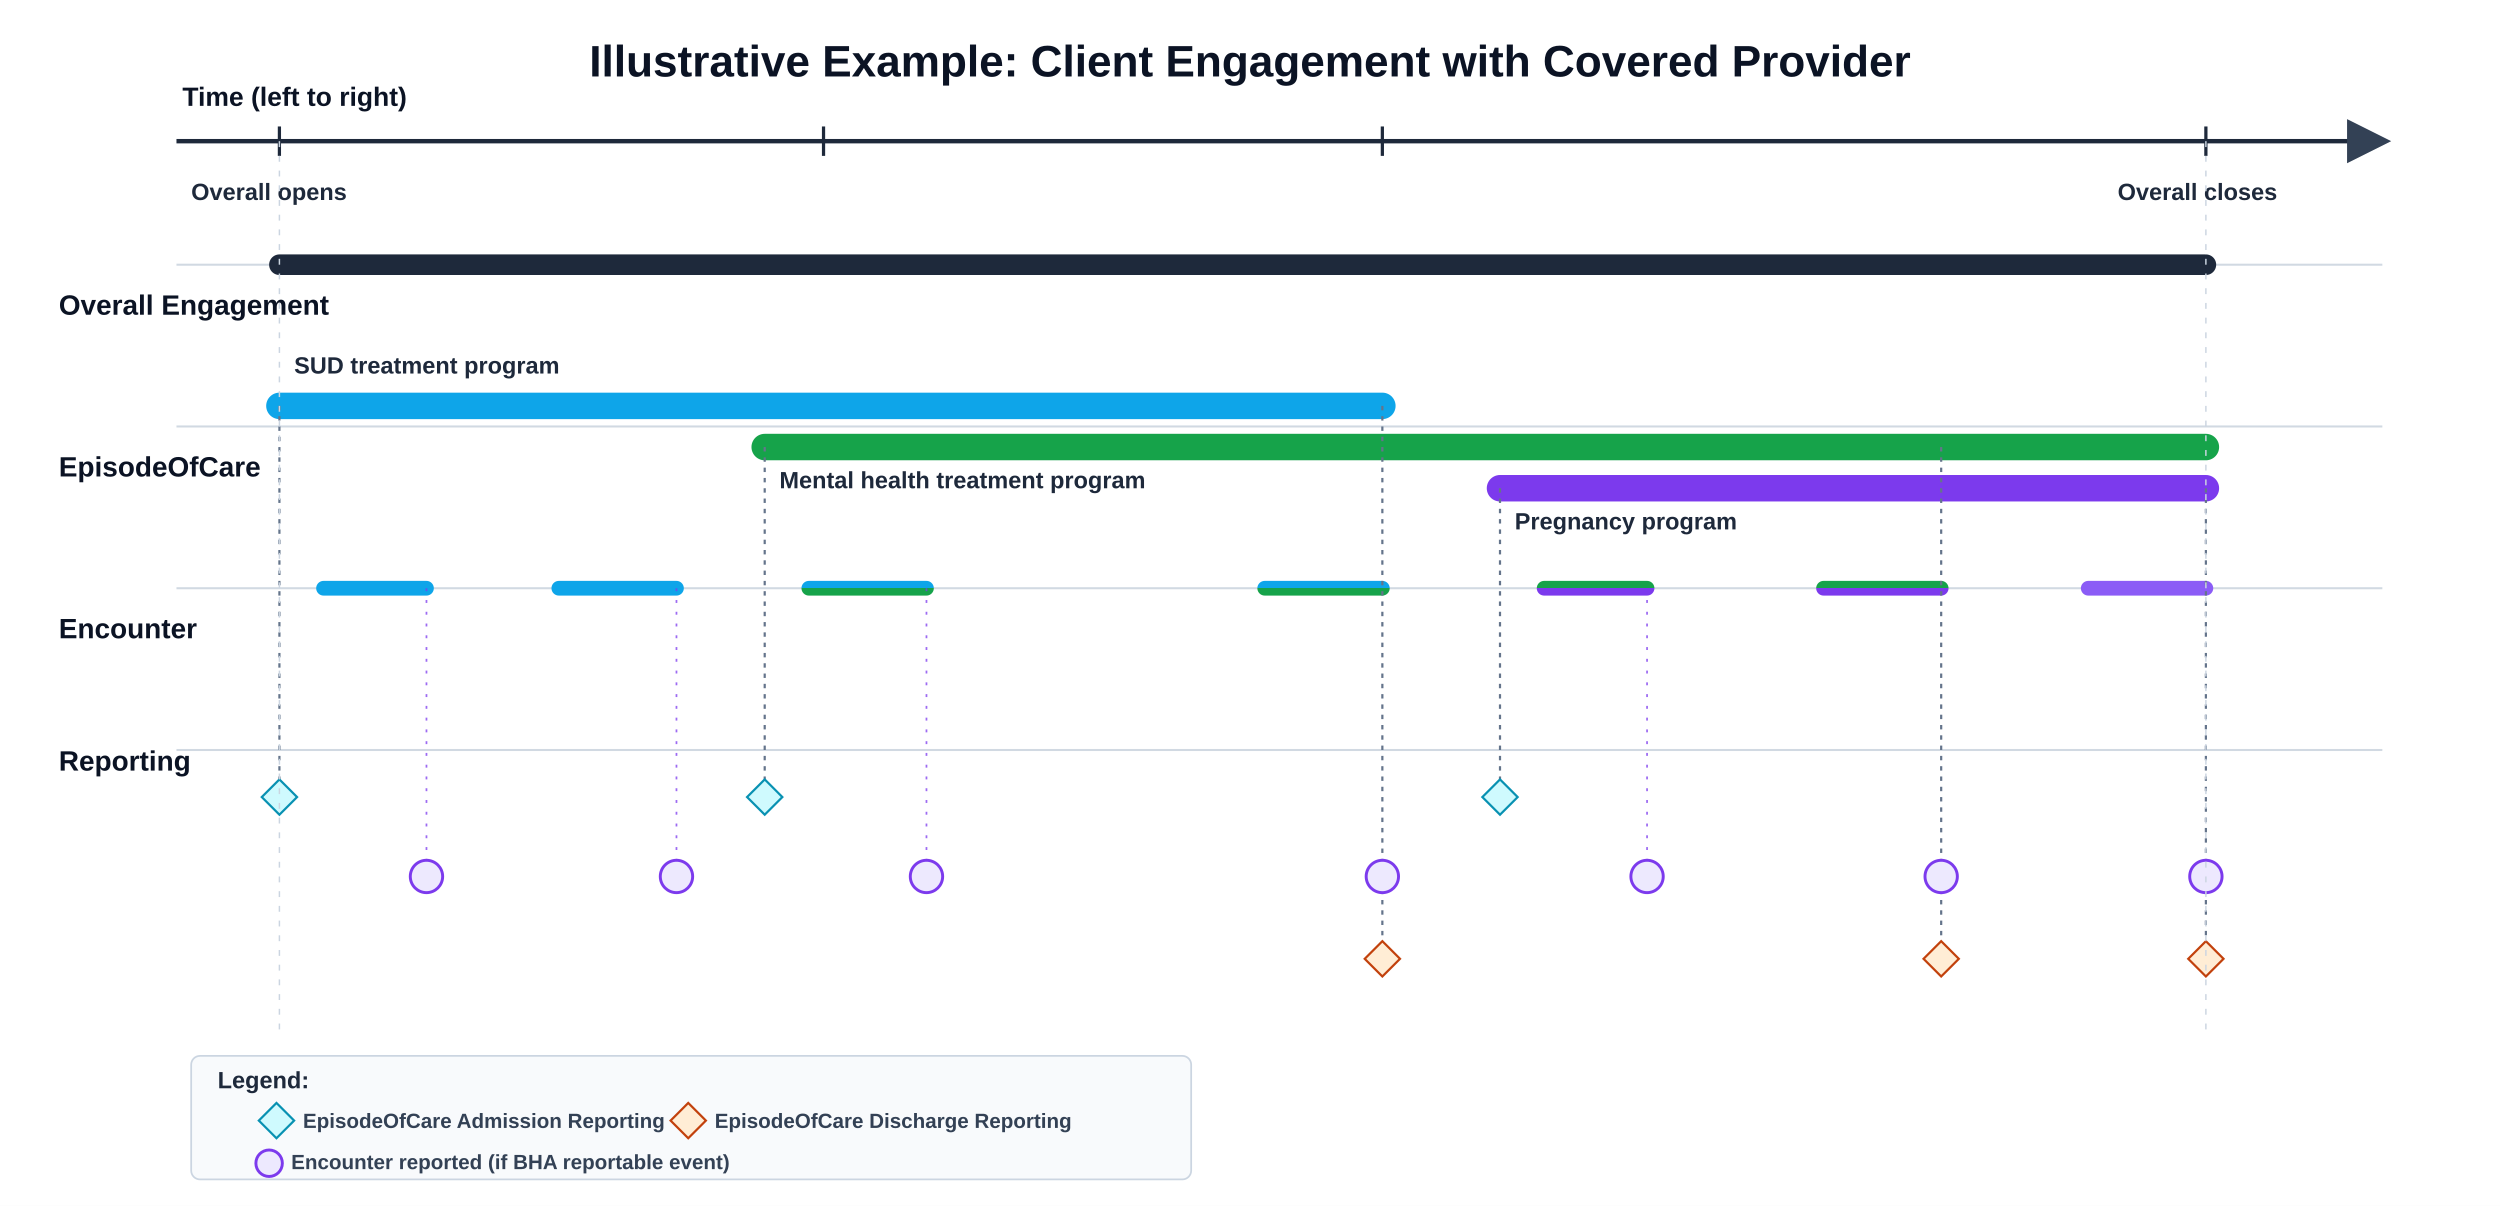
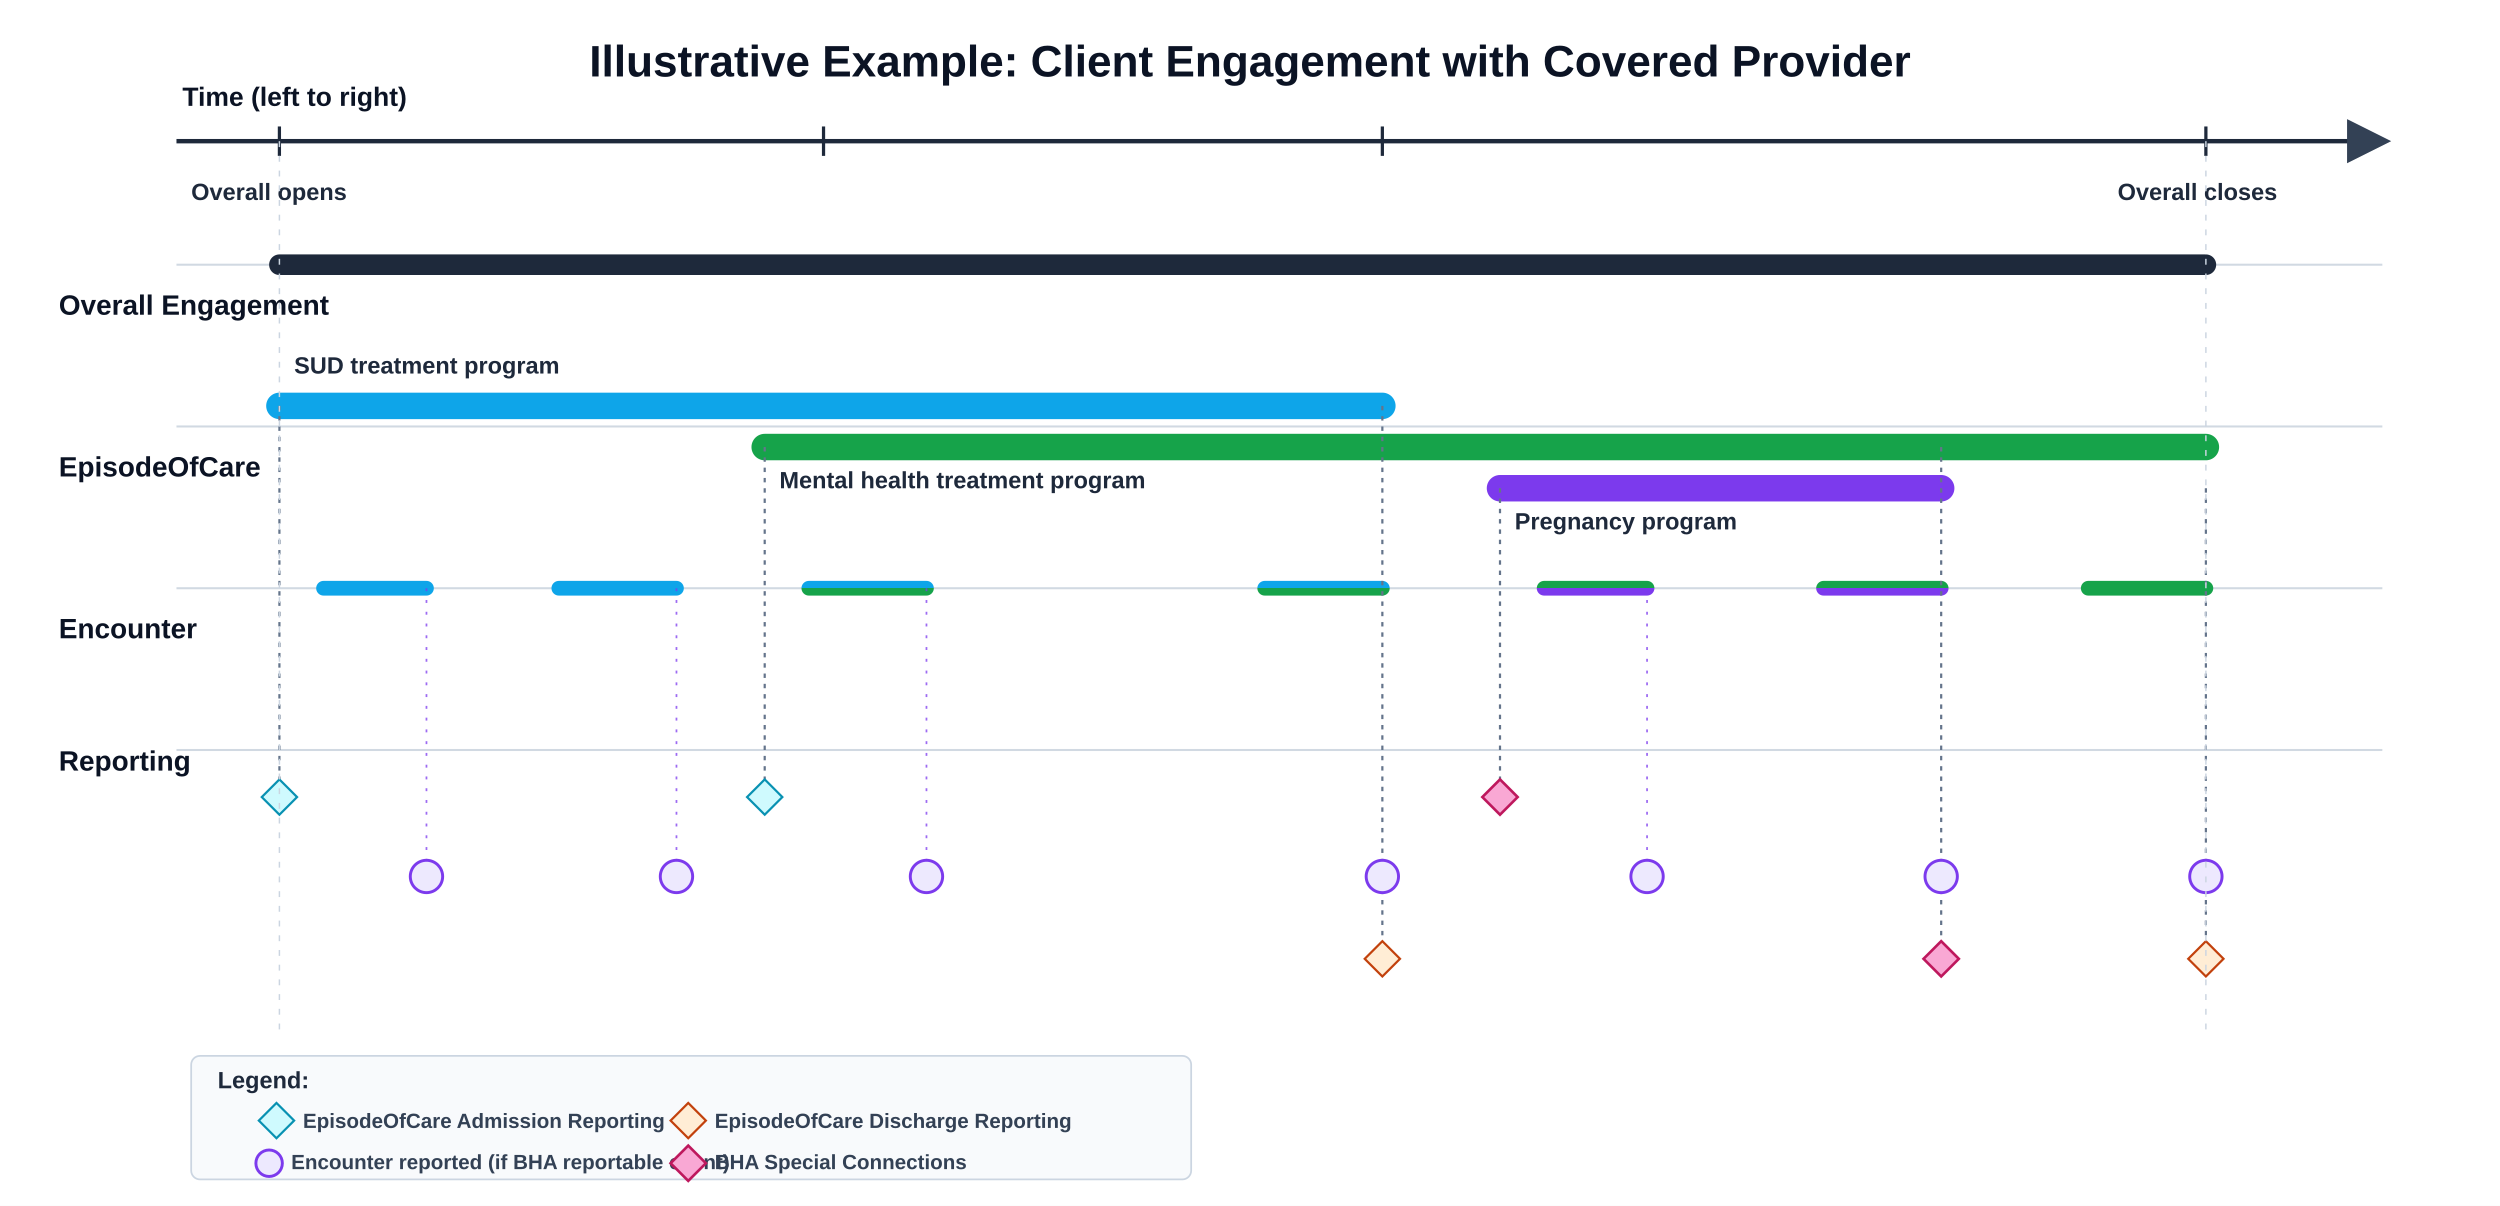
<svg xmlns="http://www.w3.org/2000/svg" width="1700" height="820" viewBox="0 0 1700 820" role="img" aria-labelledby="title desc">
  <defs>
    <marker id="arrow" markerWidth="10" markerHeight="10" refX="8" refY="5" orient="auto" markerUnits="strokeWidth">
      <path d="M0,0 L10,5 L0,10 z" fill="#334155" />
    </marker>
    <linearGradient id="enc-grad-sud-mh" x1="0" y1="395" x2="0" y2="405" gradientUnits="userSpaceOnUse">
      <stop offset="50%" stop-color="#0ea5e9" />
      <stop offset="50%" stop-color="#16a34a" />
    </linearGradient>
    <linearGradient id="enc-grad-mh-preg" x1="0" y1="395" x2="0" y2="405" gradientUnits="userSpaceOnUse">
      <stop offset="50%" stop-color="#16a34a" />
      <stop offset="50%" stop-color="#7c3aed" />
    </linearGradient>
    <linearGradient id="enc-grad-sud-mh" x1="0" y1="395" x2="0" y2="405" gradientUnits="userSpaceOnUse">
      <stop offset="50%" stop-color="#0ea5e9" />
      <stop offset="50%" stop-color="#16a34a" />
    </linearGradient>
    <linearGradient id="enc-grad-mh-preg" x1="0" y1="395" x2="0" y2="405" gradientUnits="userSpaceOnUse">
      <stop offset="50%" stop-color="#16a34a" />
      <stop offset="50%" stop-color="#7c3aed" />
    </linearGradient>
    <style>
      .title { font: 700 30px "Segoe UI", Arial, sans-serif; fill: #0b1324; }
      .axis-label { font: 700 18px "Segoe UI", Arial, sans-serif; fill: #0b1324; }
      .lane-label { font: 700 19px "Segoe UI", Arial, sans-serif; fill: #0b1324; }
      .text-sm { font: 600 16px "Segoe UI", Arial, sans-serif; fill: #1e293b; }
      .text-xs { font: 600 14px "Segoe UI", Arial, sans-serif; fill: #334155; }

      .axis { stroke: #1e293b; stroke-width: 3; marker-end: url(#arrow); }
      .tick { stroke: #1e293b; stroke-width: 2.2; }
      .grid { stroke: #cbd5e1; stroke-width: 1; stroke-dasharray: 4 6; }

      .overall-path { fill: none; stroke: #1e293b; stroke-width: 14; stroke-linecap: round; }
      .program-a-path { fill: none; stroke: #0ea5e9; stroke-width: 18; stroke-linecap: round; }
      .program-b-path { fill: none; stroke: #16a34a; stroke-width: 18; stroke-linecap: round; }
      .program-c-path { fill: none; stroke: #7c3aed; stroke-width: 18; stroke-linecap: round; }

      .enc-a1 { fill: none; stroke: #0ea5e9; stroke-width: 10; stroke-linecap: round; }
      .enc-a2 { fill: none; stroke: #0284c7; stroke-width: 10; stroke-linecap: round; }
      .enc-b1 { fill: none; stroke: #16a34a; stroke-width: 10; stroke-linecap: round; }
      .enc-b2 { fill: none; stroke: #22c55e; stroke-width: 10; stroke-linecap: round; }
      .enc-c1 { fill: none; stroke: #8b5cf6; stroke-width: 10; stroke-linecap: round; }
      .enc-c2 { fill: none; stroke: #a78bfa; stroke-width: 10; stroke-linecap: round; }

      .admit { fill: #cffafe; stroke: #0891b2; stroke-width: 1.5; }
      .discharge { fill: #ffedd5; stroke: #c2410c; stroke-width: 1.5; }
+       .special-connection { fill: #f9a8d4; stroke: #be185d; stroke-width: 1.8; }
      .report-extra { fill: #ede9fe; stroke: #7c3aed; stroke-width: 2; }
      .milestone-line { stroke: #64748b; stroke-width: 1.5; stroke-dasharray: 3 4; }
      .enc-report-line { stroke: #7c3aed; stroke-width: 1.2; stroke-dasharray: 2 6; opacity: 0.75; }
      .lane-sep { stroke: #d1d9e2; stroke-width: 1.4; }
    </style>
  </defs>
  <rect x="0" y="0" width="1700" height="820" fill="#ffffff" />
  <text x="850" y="52" text-anchor="middle" class="title">Illustrative Example: Client Engagement with Covered Provider</text>
  <line x1="120" y1="96" x2="1620" y2="96" class="axis" />
  <text x="124" y="72" class="axis-label">Time (left to right)</text>
  <line x1="190" y1="86" x2="190" y2="106" class="tick" />
  <line x1="560" y1="86" x2="560" y2="106" class="tick" />
  <line x1="940" y1="86" x2="940" y2="106" class="tick" />
  <line x1="1500" y1="86" x2="1500" y2="106" class="tick" />
  <text x="130" y="136" class="text-sm">Overall opens</text>
  <text x="1440" y="136" class="text-sm">Overall closes</text>
  <line x1="120" y1="180" x2="1620" y2="180" class="lane-sep" />
  <line x1="120" y1="290" x2="1620" y2="290" class="lane-sep" />
  <line x1="120" y1="400" x2="1620" y2="400" class="lane-sep" />
  <line x1="120" y1="510" x2="1620" y2="510" class="lane-sep" />
  <text x="40" y="214" class="lane-label">Overall Engagement</text>
  <text x="40" y="324" class="lane-label">EpisodeOfCare</text>
  <text x="40" y="434" class="lane-label">Encounter</text>
  <text x="40" y="524" class="lane-label">Reporting</text>
  <line x1="190" y1="180" x2="1500" y2="180" class="overall-path" />
  <line x1="190" y1="276" x2="940" y2="276" class="program-a-path" />
  <text x="200" y="254" class="text-sm">SUD treatment program</text>
  <line x1="520" y1="304" x2="1500" y2="304" class="program-b-path" />
  <text x="530" y="332" class="text-sm">Mental health treatment program</text>
-   <line x1="1020" y1="332" x2="1500" y2="332" class="program-c-path" />
+   <line x1="1020" y1="332" x2="1320" y2="332" class="program-c-path" />
  <text x="1030" y="360" class="text-sm">Pregnancy program</text>
  <line x1="220" y1="400" x2="290" y2="400" class="enc-a1" />
  <line x1="380" y1="400" x2="460" y2="400" class="enc-a1" />
  <line x1="860" y1="400" x2="940" y2="400" fill="none" stroke="url(#enc-grad-sud-mh)" stroke-width="10" stroke-linecap="round" />
  <line x1="550" y1="400" x2="630" y2="400" fill="none" stroke="url(#enc-grad-sud-mh)" stroke-width="10" stroke-linecap="round" />
  <line x1="1240" y1="400" x2="1320" y2="400" fill="none" stroke="url(#enc-grad-mh-preg)" stroke-width="10" stroke-linecap="round" />
  <line x1="1050" y1="400" x2="1120" y2="400" fill="none" stroke="url(#enc-grad-mh-preg)" stroke-width="10" stroke-linecap="round" />
-   <line x1="1420" y1="400" x2="1500" y2="400" class="enc-c1" />
+   <line x1="1420" y1="400" x2="1500" y2="400" class="enc-b1" />
  <line x1="190" y1="276" x2="190" y2="530" class="milestone-line" />
  <polygon points="190,530 202,542 190,554 178,542" class="admit" />
  <line x1="520" y1="304" x2="520" y2="530" class="milestone-line" />
  <polygon points="520,530 532,542 520,554 508,542" class="admit" />
  <line x1="1020" y1="332" x2="1020" y2="530" class="milestone-line" />
-   <polygon points="1020,530 1032,542 1020,554 1008,542" class="admit" />
+   <polygon points="1020,530 1032,542 1020,554 1008,542" class="special-connection" />
  <line x1="940" y1="276" x2="940" y2="640" class="milestone-line" />
  <circle cx="940" cy="596" r="11" class="report-extra" />
  <polygon points="940,640 952,652 940,664 928,652" class="discharge" />
  <line x1="1320" y1="304" x2="1320" y2="640" class="milestone-line" />
  <circle cx="1320" cy="596" r="11" class="report-extra" />
-   <polygon points="1320,640 1332,652 1320,664 1308,652" class="discharge" />
+   <polygon points="1320,640 1332,652 1320,664 1308,652" class="special-connection" />
  <line x1="1500" y1="332" x2="1500" y2="640" class="milestone-line" />
  <circle cx="1500" cy="596" r="11" class="report-extra" />
  <polygon points="1500,640 1512,652 1500,664 1488,652" class="discharge" />
  <line x1="290" y1="400" x2="290" y2="585" class="enc-report-line" />
  <circle cx="290" cy="596" r="11" class="report-extra" />
  <line x1="460" y1="400" x2="460" y2="585" class="enc-report-line" />
  <circle cx="460" cy="596" r="11" class="report-extra" />
  <line x1="630" y1="400" x2="630" y2="585" class="enc-report-line" />
  <circle cx="630" cy="596" r="11" class="report-extra" />
  <line x1="1120" y1="400" x2="1120" y2="585" class="enc-report-line" />
  <circle cx="1120" cy="596" r="11" class="report-extra" />
  <line x1="190" y1="96" x2="190" y2="700" class="grid" />
  <line x1="1500" y1="96" x2="1500" y2="700" class="grid" />
  <rect x="130" y="718" width="680" height="84" rx="6" fill="#f8fafc" stroke="#cbd5e1" stroke-width="1.2" />
  <text x="148" y="740" class="text-sm">Legend:</text>
  <polygon points="188,750 200,762 188,774 176,762" class="admit" />
  <text x="206" y="767" class="text-xs">EpisodeOfCare Admission Reporting</text>
  <polygon points="468,750 480,762 468,774 456,762" class="discharge" />
  <text x="486" y="767" class="text-xs">EpisodeOfCare Discharge Reporting</text>
  <circle cx="183" cy="791" r="9" class="report-extra" />
  <text x="198" y="795" class="text-xs">Encounter reported (if BHA reportable event)</text>
+   <polygon points="468,779 480,791 468,803 456,791" class="special-connection" />
+   <text x="486" y="795" class="text-xs">BHA Special Connections</text>
</svg>
